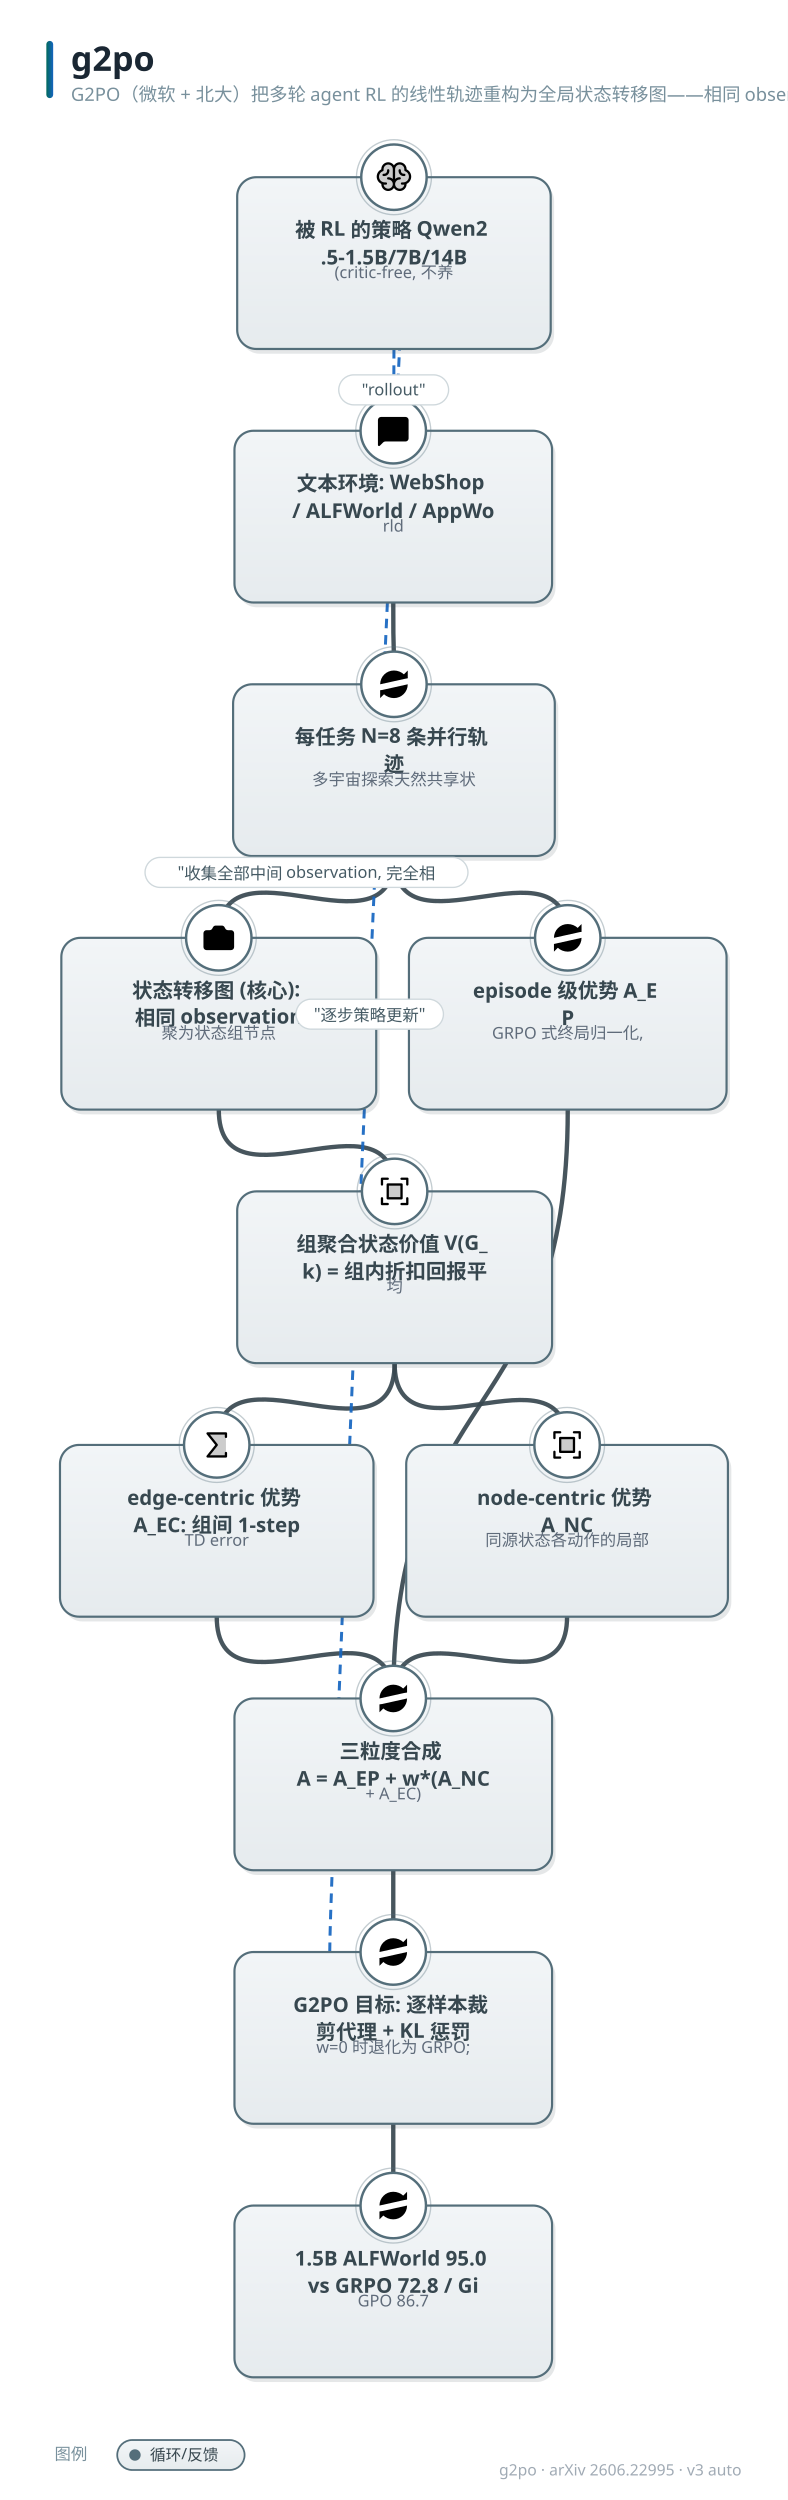
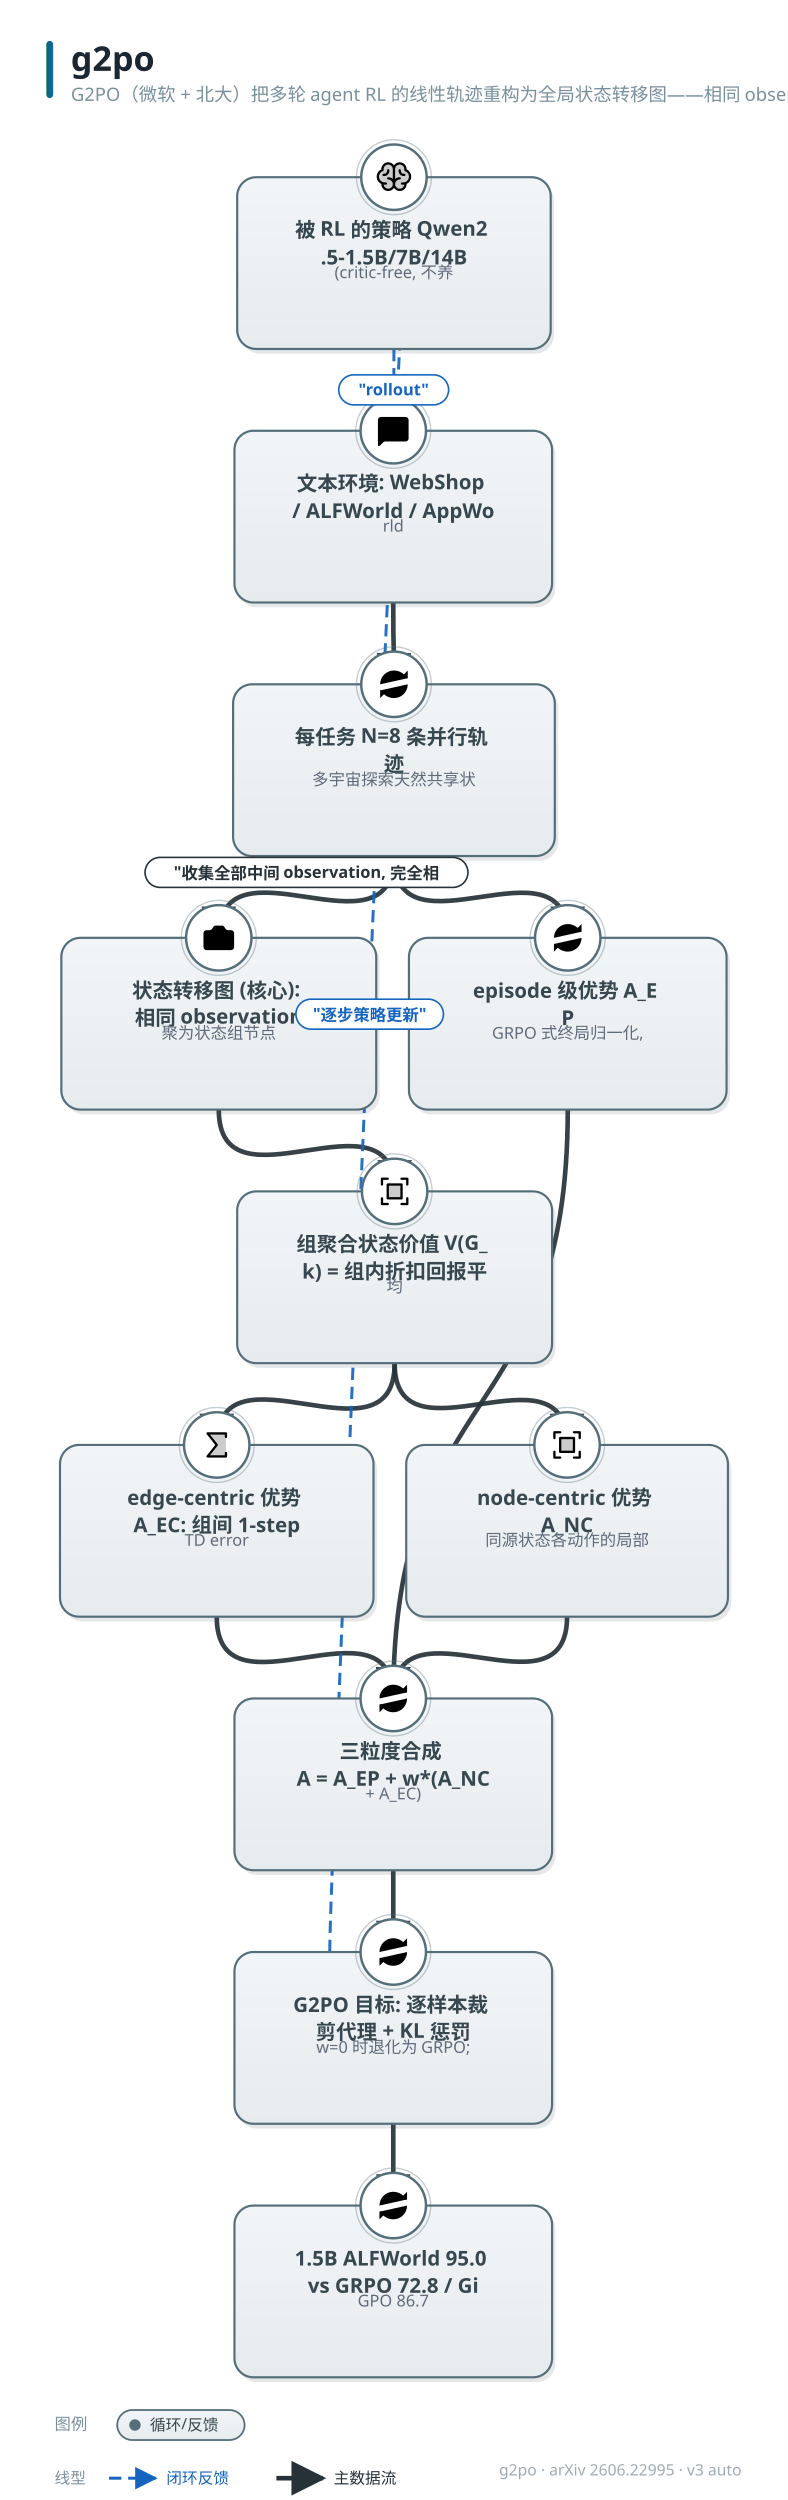
<svg xmlns="http://www.w3.org/2000/svg" width="578" height="1834" viewBox="0 0 578 1834" font-family="'PingFang SC','Hiragino Sans GB','Microsoft YaHei','Segoe UI',sans-serif">
  <style>text{font-family:'PingFang SC','Hiragino Sans GB','Microsoft YaHei','Segoe UI',sans-serif;} .lbl{font-weight:700;}</style>
  <defs>
    <linearGradient id="g-data" x1="0" y1="0" x2="0" y2="1">
      <stop offset="0" stop-color="#f1f9f1" />
      <stop offset="1" stop-color="#e2f0e2" />
    </linearGradient>
    <linearGradient id="g-frozen" x1="0" y1="0" x2="0" y2="1">
      <stop offset="0" stop-color="#f0f7fe" />
      <stop offset="1" stop-color="#dcecfb" />
    </linearGradient>
    <linearGradient id="g-train" x1="0" y1="0" x2="0" y2="1">
      <stop offset="0" stop-color="#fff6e8" />
      <stop offset="1" stop-color="#ffedd4" />
    </linearGradient>
    <linearGradient id="g-loss" x1="0" y1="0" x2="0" y2="1">
      <stop offset="0" stop-color="#fdf0f1" />
      <stop offset="1" stop-color="#f9e0e2" />
    </linearGradient>
    <linearGradient id="g-act" x1="0" y1="0" x2="0" y2="1">
      <stop offset="0" stop-color="#f8f1fb" />
      <stop offset="1" stop-color="#f0e4f7" />
    </linearGradient>
    <linearGradient id="g-loop" x1="0" y1="0" x2="0" y2="1">
      <stop offset="0" stop-color="#f2f5f7" />
      <stop offset="1" stop-color="#e6ebee" />
    </linearGradient>
    <linearGradient id="g-env" x1="0" y1="0" x2="0" y2="1">
      <stop offset="0" stop-color="#eef8f6" />
      <stop offset="1" stop-color="#dcf0ec" />
    </linearGradient>
    <linearGradient id="g-mem" x1="0" y1="0" x2="0" y2="1">
      <stop offset="0" stop-color="#fffef0" />
      <stop offset="1" stop-color="#fdf6d8" />
    </linearGradient>
    <linearGradient id="g-reward" x1="0" y1="0" x2="0" y2="1">
      <stop offset="0" stop-color="#fdf2f7" />
      <stop offset="1" stop-color="#f9e2ed" />
    </linearGradient>
    <linearGradient id="g-key" x1="0" y1="0" x2="0" y2="1">
      <stop offset="0" stop-color="#fffaf0" />
      <stop offset="1" stop-color="#fff1d6" />
    </linearGradient>
    <linearGradient id="g-title" x1="0" y1="0" x2="1" y2="0">
      <stop offset="0" stop-color="#00695c" />
      <stop offset="1" stop-color="#1565c0" />
    </linearGradient>
    <marker id="arr-main" viewBox="0 0 10 10" refX="9" refY="5" markerWidth="7.5" markerHeight="7.5" orient="auto-start-reverse">
-       <path d="M0 0 L10 5 L0 10 z" fill="#607d8b" />
+       <path d="M0 0 L10 5 L0 10 z" fill="#546e7a" />
    </marker>
    <marker id="arr-thick" viewBox="0 0 10 10" refX="9" refY="5" markerWidth="7.5" markerHeight="7.5" orient="auto-start-reverse">
-       <path d="M0 0 L10 5 L0 10 z" fill="#37474f" />
+       <path d="M0 0 L10 5 L0 10 z" fill="#263238" />
    </marker>
    <marker id="arr-thin" viewBox="0 0 10 10" refX="9" refY="5" markerWidth="7.5" markerHeight="7.5" orient="auto-start-reverse">
-       <path d="M0 0 L10 5 L0 10 z" fill="#90a4ae" />
+       <path d="M0 0 L10 5 L0 10 z" fill="#9fb0bb" />
    </marker>
    <marker id="arr-fb" viewBox="0 0 10 10" refX="9" refY="5" markerWidth="7.5" markerHeight="7.5" orient="auto-start-reverse">
      <path d="M0 0 L10 5 L0 10 z" fill="#1565c0" />
    </marker>
    <marker id="arr-loss" viewBox="0 0 10 10" refX="9" refY="5" markerWidth="7.5" markerHeight="7.5" orient="auto-start-reverse">
      <path d="M0 0 L10 5 L0 10 z" fill="#c62828" />
    </marker>
  </defs>
  <rect width="578" height="1834" fill="#ffffff" />
  <rect x="34" y="30" width="5" height="42" rx="2.5" fill="url(#g-title)" />
  <text x="52" y="52" font-size="25" font-weight="800" fill="#1a2733">g2po</text>
  <text x="52" y="74" font-size="13.5" fill="#78909c">G2PO（微软 + 北大）把多轮 agent RL 的线性轨迹重构为全局状态转移图——相同 observation 聚为状态组节点、动作作为有向边——用 group-aggre</text>
  <text x="544" y="1816" font-size="11.5" fill="#a0aab4" text-anchor="end">g2po · arXiv 2606.22995 · v3 auto</text>
-   <path d="M 289.0 256.0 C 289.0 302.0, 288.5 270.0, 288.5 316.0" fill="none" stroke="#1565c0" stroke-width="2.2" stroke-dasharray="7 5" marker-end="url(#arr-fb)" opacity="0.92" />
-   <path d="M 288.5 442.0 C 288.5 488.0, 289.0 456.0, 289.0 502.0" fill="none" stroke="#37474f" stroke-width="3.2" marker-end="url(#arr-thick)" opacity="0.92" />
-   <path d="M 289.0 628.0 C 289.0 707.2, 160.5 608.8, 160.5 688.0" fill="none" stroke="#37474f" stroke-width="3.2" marker-end="url(#arr-thick)" opacity="0.92" />
-   <path d="M 160.5 814.0 C 160.5 893.4, 289.5 794.6, 289.5 874.0" fill="none" stroke="#37474f" stroke-width="3.2" marker-end="url(#arr-thick)" opacity="0.92" />
-   <path d="M 289.5 1000.0 C 289.5 1080.0, 159.0 980.0, 159.0 1060.0" fill="none" stroke="#37474f" stroke-width="3.2" marker-end="url(#arr-thick)" opacity="0.92" />
-   <path d="M 289.5 1000.0 C 289.5 1078.3, 416.0 981.7, 416.0 1060.0" fill="none" stroke="#37474f" stroke-width="3.2" marker-end="url(#arr-thick)" opacity="0.92" />
-   <path d="M 289.0 628.0 C 289.0 706.8, 416.5 609.2, 416.5 688.0" fill="none" stroke="#37474f" stroke-width="3.2" marker-end="url(#arr-thick)" opacity="0.92" />
-   <path d="M 159.0 1186.0 C 159.0 1265.6, 288.5 1166.4, 288.5 1246.0" fill="none" stroke="#37474f" stroke-width="3.2" marker-end="url(#arr-thick)" opacity="0.92" />
-   <path d="M 416.0 1186.0 C 416.0 1264.8, 288.5 1167.2, 288.5 1246.0" fill="none" stroke="#37474f" stroke-width="3.2" marker-end="url(#arr-thick)" opacity="0.92" />
-   <path d="M 416.5 814.0 C 416.5 1049.2, 288.5 1010.8, 288.5 1246.0" fill="none" stroke="#37474f" stroke-width="3.2" marker-end="url(#arr-thick)" opacity="0.92" />
-   <path d="M 288.5 1372.0 C 288.5 1418.0, 288.5 1386.0, 288.5 1432.0" fill="none" stroke="#37474f" stroke-width="3.2" marker-end="url(#arr-thick)" opacity="0.92" />
-   <path d="M 241.9 1432.0 C 241.9 1358.0, 300.5 56.0, 300.5 130.0" fill="none" stroke="#1565c0" stroke-width="2.2" stroke-dasharray="7 5" marker-end="url(#arr-fb)" opacity="0.92" />
-   <path d="M 288.5 1558.0 C 288.5 1604.0, 288.5 1572.0, 288.5 1618.0" fill="none" stroke="#37474f" stroke-width="3.2" marker-end="url(#arr-thick)" opacity="0.92" />
+   <path d="M 289.0 256.0 C 289.0 302.0, 288.5 270.0, 288.5 316.0" fill="none" stroke="#1565c0" stroke-width="2.2" stroke-dasharray="9 5" marker-end="url(#arr-fb)" opacity="0.92" />
+   <path d="M 288.5 442.0 C 288.5 488.0, 289.0 456.0, 289.0 502.0" fill="none" stroke="#263238" stroke-width="3.4" marker-end="url(#arr-thick)" opacity="0.92" />
+   <path d="M 289.0 628.0 C 289.0 707.2, 160.5 608.8, 160.5 688.0" fill="none" stroke="#263238" stroke-width="3.4" marker-end="url(#arr-thick)" opacity="0.92" />
+   <path d="M 160.5 814.0 C 160.5 893.4, 289.5 794.6, 289.5 874.0" fill="none" stroke="#263238" stroke-width="3.4" marker-end="url(#arr-thick)" opacity="0.92" />
+   <path d="M 289.5 1000.0 C 289.5 1080.0, 159.0 980.0, 159.0 1060.0" fill="none" stroke="#263238" stroke-width="3.4" marker-end="url(#arr-thick)" opacity="0.92" />
+   <path d="M 289.5 1000.0 C 289.5 1078.3, 416.0 981.7, 416.0 1060.0" fill="none" stroke="#263238" stroke-width="3.4" marker-end="url(#arr-thick)" opacity="0.92" />
+   <path d="M 289.0 628.0 C 289.0 706.8, 416.5 609.2, 416.5 688.0" fill="none" stroke="#263238" stroke-width="3.4" marker-end="url(#arr-thick)" opacity="0.92" />
+   <path d="M 159.0 1186.0 C 159.0 1265.6, 288.5 1166.4, 288.5 1246.0" fill="none" stroke="#263238" stroke-width="3.4" marker-end="url(#arr-thick)" opacity="0.92" />
+   <path d="M 416.0 1186.0 C 416.0 1264.8, 288.5 1167.2, 288.5 1246.0" fill="none" stroke="#263238" stroke-width="3.4" marker-end="url(#arr-thick)" opacity="0.92" />
+   <path d="M 416.5 814.0 C 416.5 1049.2, 288.5 1010.8, 288.5 1246.0" fill="none" stroke="#263238" stroke-width="3.4" marker-end="url(#arr-thick)" opacity="0.92" />
+   <path d="M 288.5 1372.0 C 288.5 1418.0, 288.5 1386.0, 288.5 1432.0" fill="none" stroke="#263238" stroke-width="3.4" marker-end="url(#arr-thick)" opacity="0.92" />
+   <path d="M 241.9 1432.0 C 241.9 1358.0, 300.5 56.0, 300.5 130.0" fill="none" stroke="#1565c0" stroke-width="2.2" stroke-dasharray="9 5" marker-end="url(#arr-fb)" opacity="0.92" />
+   <path d="M 288.5 1558.0 C 288.5 1604.0, 288.5 1572.0, 288.5 1618.0" fill="none" stroke="#263238" stroke-width="3.4" marker-end="url(#arr-thick)" opacity="0.92" />
  <rect x="176.5" y="133.5" width="230" height="126" rx="14" fill="#37474f" opacity="0.13" />
  <rect x="174" y="130" width="230" height="126" rx="14" fill="url(#g-loop)" stroke="#546e7a" stroke-width="1.6" />
  <circle cx="289.0" cy="130" r="24" fill="#ffffff" stroke="#546e7a" stroke-width="1.8" />
  <circle cx="289.0" cy="130" r="27.5" fill="none" stroke="#546e7a" stroke-width="1" opacity="0.35" />
  <g transform="translate(275.5,116.5) scale(0.1055)">
    <path d="M240,124a48,48,0,0,1-32,45.27h0V176a40,40,0,0,1-80,0,40,40,0,0,1-80,0v-6.73h0a48,48,0,0,1,0-90.54V72a40,40,0,0,1,80,0,40,40,0,0,1,80,0v6.73A48,48,0,0,1,240,124Z" opacity="0.2" />
    <path d="M248,124a56.11,56.11,0,0,0-32-50.61V72a48,48,0,0,0-88-26.49A48,48,0,0,0,40,72v1.39a56,56,0,0,0,0,101.2V176a48,48,0,0,0,88,26.49A48,48,0,0,0,216,176v-1.41A56.09,56.09,0,0,0,248,124ZM88,208a32,32,0,0,1-31.81-28.56A55.87,55.87,0,0,0,64,180h8a8,8,0,0,0,0-16H64A40,40,0,0,1,50.67,86.27,8,8,0,0,0,56,78.73V72a32,32,0,0,1,64,0v68.26A47.8,47.8,0,0,0,88,128a8,8,0,0,0,0,16,32,32,0,0,1,0,64Zm104-44h-8a8,8,0,0,0,0,16h8a55.87,55.87,0,0,0,7.81-.56A32,32,0,1,1,168,144a8,8,0,0,0,0-16,47.8,47.8,0,0,0-32,12.26V72a32,32,0,0,1,64,0v6.73a8,8,0,0,0,5.33,7.54A40,40,0,0,1,192,164Zm16-52a8,8,0,0,1-8,8h-4a36,36,0,0,1-36-36V80a8,8,0,0,1,16,0v4a20,20,0,0,0,20,20h4A8,8,0,0,1,208,112ZM60,120H56a8,8,0,0,1,0-16h4A20,20,0,0,0,80,84V80a8,8,0,0,1,16,0v4A36,36,0,0,1,60,120Z" />
  </g>
  <text x="289.0" y="174" font-size="15" class="lbl" fill="#37474f" text-anchor="middle">
    <tspan x="289.0" dy="0">被 RL 的策略 Qwen2</tspan>
    <tspan x="289.0" dy="20">.5-1.5B/7B/14B</tspan>
  </text>
  <text x="289.0" y="204" font-size="12" fill="#5f6b7a" text-anchor="middle">(critic-free, 不养</text>
  <rect x="174.5" y="319.5" width="233" height="126" rx="14" fill="#37474f" opacity="0.13" />
  <rect x="172" y="316" width="233" height="126" rx="14" fill="url(#g-loop)" stroke="#546e7a" stroke-width="1.6" />
  <circle cx="288.5" cy="316" r="24" fill="#ffffff" stroke="#546e7a" stroke-width="1.8" />
  <circle cx="288.5" cy="316" r="27.5" fill="none" stroke="#546e7a" stroke-width="1" opacity="0.35" />
  <g transform="translate(275.0,302.5) scale(1.125)">
    <path d="M22 17a2 2 0 0 1-2 2H6.828a2 2 0 0 0-1.414.586l-2.202 2.202A.71.71 0 0 1 2 21.286V5a2 2 0 0 1 2-2h16a2 2 0 0 1 2 2z" />
  </g>
  <text x="288.5" y="360" font-size="15" class="lbl" fill="#37474f" text-anchor="middle">
    <tspan x="288.5" dy="0">文本环境: WebShop </tspan>
    <tspan x="288.5" dy="20">/ ALFWorld / AppWo</tspan>
  </text>
  <text x="288.5" y="390" font-size="12" fill="#5f6b7a" text-anchor="middle">rld</text>
  <rect x="173.5" y="505.5" width="236" height="126" rx="14" fill="#37474f" opacity="0.13" />
  <rect x="171" y="502" width="236" height="126" rx="14" fill="url(#g-loop)" stroke="#546e7a" stroke-width="1.6" />
  <circle cx="289.0" cy="502" r="24" fill="#ffffff" stroke="#546e7a" stroke-width="1.8" />
  <circle cx="289.0" cy="502" r="27.5" fill="none" stroke="#546e7a" stroke-width="1" opacity="0.35" />
  <g transform="translate(275.5,488.5) scale(1.125)">
    <path d="M3 12a9 9 0 0 1 9-9 9.75 9.75 0 0 1 6.74 2.74L21 8" />
    <path d="M21 3v5h-5" />
    <path d="M21 12a9 9 0 0 1-9 9 9.75 9.75 0 0 1-6.74-2.74L3 16" />
    <path d="M8 16H3v5" />
  </g>
  <text x="289.0" y="546" font-size="15" class="lbl" fill="#37474f" text-anchor="middle">
    <tspan x="289.0" dy="0">每任务 N=8 条并行轨</tspan>
    <tspan x="289.0" dy="20">迹</tspan>
  </text>
  <text x="289.0" y="576" font-size="12" fill="#5f6b7a" text-anchor="middle">多宇宙探索天然共享状</text>
  <rect x="47.5" y="691.5" width="231" height="126" rx="14" fill="#37474f" opacity="0.13" />
  <rect x="45" y="688" width="231" height="126" rx="14" fill="url(#g-loop)" stroke="#546e7a" stroke-width="1.6" />
  <circle cx="160.5" cy="688" r="24" fill="#ffffff" stroke="#546e7a" stroke-width="1.8" />
  <circle cx="160.5" cy="688" r="27.5" fill="none" stroke="#546e7a" stroke-width="1" opacity="0.35" />
  <g transform="translate(147.0,674.5) scale(1.125)">
    <path d="M13.997 4a2 2 0 0 1 1.76 1.05l.486.9A2 2 0 0 0 18.003 7H20a2 2 0 0 1 2 2v9a2 2 0 0 1-2 2H4a2 2 0 0 1-2-2V9a2 2 0 0 1 2-2h1.997a2 2 0 0 0 1.759-1.048l.489-.904A2 2 0 0 1 10.004 4z" />
    <circle cx="12" cy="13" r="3" />
  </g>
  <text x="160.5" y="732" font-size="15" class="lbl" fill="#37474f" text-anchor="middle">
    <tspan x="160.5" dy="0">状态转移图 (核心): </tspan>
    <tspan x="160.5" dy="20">相同 observation </tspan>
  </text>
  <text x="160.5" y="762" font-size="12" fill="#5f6b7a" text-anchor="middle">聚为状态组节点</text>
  <rect x="176.5" y="877.5" width="231" height="126" rx="14" fill="#37474f" opacity="0.13" />
  <rect x="174" y="874" width="231" height="126" rx="14" fill="url(#g-loop)" stroke="#546e7a" stroke-width="1.6" />
  <circle cx="289.5" cy="874" r="24" fill="#ffffff" stroke="#546e7a" stroke-width="1.8" />
  <circle cx="289.5" cy="874" r="27.5" fill="none" stroke="#546e7a" stroke-width="1" opacity="0.35" />
  <g transform="translate(276.0,860.5) scale(0.1055)">
    <path d="M176,80v96H80V80Z" opacity="0.2" />
    <path d="M224,40V80a8,8,0,0,1-16,0V48H176a8,8,0,0,1,0-16h40A8,8,0,0,1,224,40ZM80,208H48V176a8,8,0,0,0-16,0v40a8,8,0,0,0,8,8H80a8,8,0,0,0,0-16Zm136-40a8,8,0,0,0-8,8v32H176a8,8,0,0,0,0,16h40a8,8,0,0,0,8-8V176A8,8,0,0,0,216,168ZM40,88a8,8,0,0,0,8-8V48H80a8,8,0,0,0,0-16H40a8,8,0,0,0-8,8V80A8,8,0,0,0,40,88ZM80,72h96a8,8,0,0,1,8,8v96a8,8,0,0,1-8,8H80a8,8,0,0,1-8-8V80A8,8,0,0,1,80,72Zm8,96h80V88H88Z" />
  </g>
  <text x="289.5" y="918" font-size="15" class="lbl" fill="#37474f" text-anchor="middle">
    <tspan x="289.5" dy="0">组聚合状态价值 V(G_</tspan>
    <tspan x="289.5" dy="20">k) = 组内折扣回报平</tspan>
  </text>
  <text x="289.5" y="948" font-size="12" fill="#5f6b7a" text-anchor="middle">均</text>
  <rect x="46.5" y="1063.5" width="230" height="126" rx="14" fill="#37474f" opacity="0.13" />
  <rect x="44" y="1060" width="230" height="126" rx="14" fill="url(#g-loop)" stroke="#546e7a" stroke-width="1.6" />
  <circle cx="159.0" cy="1060" r="24" fill="#ffffff" stroke="#546e7a" stroke-width="1.8" />
  <circle cx="159.0" cy="1060" r="27.5" fill="none" stroke="#546e7a" stroke-width="1" opacity="0.35" />
  <g transform="translate(145.5,1046.5) scale(0.1055)">
    <path d="M192,48V208H64l64-80L64,48Z" opacity="0.2" />
    <path d="M184,72V56H80.65l53.6,67a8,8,0,0,1,0,10l-53.6,67H184V184a8,8,0,0,1,16,0v24a8,8,0,0,1-8,8H64a8,8,0,0,1-6.25-13l60-75-60-75A8,8,0,0,1,64,40H192a8,8,0,0,1,8,8V72a8,8,0,0,1-16,0Z" />
  </g>
  <text x="159.0" y="1104" font-size="15" class="lbl" fill="#37474f" text-anchor="middle">
    <tspan x="159.0" dy="0">edge-centric 优势 </tspan>
    <tspan x="159.0" dy="20">A_EC: 组间 1-step </tspan>
  </text>
  <text x="159.0" y="1134" font-size="12" fill="#5f6b7a" text-anchor="middle">TD error</text>
  <rect x="300.5" y="1063.5" width="236" height="126" rx="14" fill="#37474f" opacity="0.13" />
  <rect x="298" y="1060" width="236" height="126" rx="14" fill="url(#g-loop)" stroke="#546e7a" stroke-width="1.6" />
  <circle cx="416.0" cy="1060" r="24" fill="#ffffff" stroke="#546e7a" stroke-width="1.8" />
  <circle cx="416.0" cy="1060" r="27.5" fill="none" stroke="#546e7a" stroke-width="1" opacity="0.35" />
  <g transform="translate(402.5,1046.5) scale(0.1055)">
    <path d="M176,80v96H80V80Z" opacity="0.2" />
    <path d="M224,40V80a8,8,0,0,1-16,0V48H176a8,8,0,0,1,0-16h40A8,8,0,0,1,224,40ZM80,208H48V176a8,8,0,0,0-16,0v40a8,8,0,0,0,8,8H80a8,8,0,0,0,0-16Zm136-40a8,8,0,0,0-8,8v32H176a8,8,0,0,0,0,16h40a8,8,0,0,0,8-8V176A8,8,0,0,0,216,168ZM40,88a8,8,0,0,0,8-8V48H80a8,8,0,0,0,0-16H40a8,8,0,0,0-8,8V80A8,8,0,0,0,40,88ZM80,72h96a8,8,0,0,1,8,8v96a8,8,0,0,1-8,8H80a8,8,0,0,1-8-8V80A8,8,0,0,1,80,72Zm8,96h80V88H88Z" />
  </g>
  <text x="416.0" y="1104" font-size="15" class="lbl" fill="#37474f" text-anchor="middle">
    <tspan x="416.0" dy="0">node-centric 优势 </tspan>
    <tspan x="416.0" dy="20">A_NC</tspan>
  </text>
  <text x="416.0" y="1134" font-size="12" fill="#5f6b7a" text-anchor="middle">同源状态各动作的局部</text>
  <rect x="302.5" y="691.5" width="233" height="126" rx="14" fill="#37474f" opacity="0.13" />
  <rect x="300" y="688" width="233" height="126" rx="14" fill="url(#g-loop)" stroke="#546e7a" stroke-width="1.6" />
  <circle cx="416.5" cy="688" r="24" fill="#ffffff" stroke="#546e7a" stroke-width="1.8" />
  <circle cx="416.5" cy="688" r="27.5" fill="none" stroke="#546e7a" stroke-width="1" opacity="0.35" />
  <g transform="translate(403.0,674.5) scale(1.125)">
    <path d="M3 12a9 9 0 0 1 9-9 9.75 9.75 0 0 1 6.74 2.74L21 8" />
    <path d="M21 3v5h-5" />
    <path d="M21 12a9 9 0 0 1-9 9 9.75 9.75 0 0 1-6.74-2.74L3 16" />
    <path d="M8 16H3v5" />
  </g>
  <text x="416.5" y="732" font-size="15" class="lbl" fill="#37474f" text-anchor="middle">
    <tspan x="416.5" dy="0">episode 级优势 A_E</tspan>
    <tspan x="416.5" dy="20">P</tspan>
  </text>
  <text x="416.5" y="762" font-size="12" fill="#5f6b7a" text-anchor="middle">GRPO 式终局归一化, </text>
  <rect x="174.5" y="1249.5" width="233" height="126" rx="14" fill="#37474f" opacity="0.13" />
  <rect x="172" y="1246" width="233" height="126" rx="14" fill="url(#g-loop)" stroke="#546e7a" stroke-width="1.6" />
  <circle cx="288.5" cy="1246" r="24" fill="#ffffff" stroke="#546e7a" stroke-width="1.8" />
  <circle cx="288.5" cy="1246" r="27.5" fill="none" stroke="#546e7a" stroke-width="1" opacity="0.35" />
  <g transform="translate(275.0,1232.5) scale(1.125)">
    <path d="M3 12a9 9 0 0 1 9-9 9.75 9.75 0 0 1 6.74 2.74L21 8" />
    <path d="M21 3v5h-5" />
    <path d="M21 12a9 9 0 0 1-9 9 9.75 9.75 0 0 1-6.74-2.74L3 16" />
    <path d="M8 16H3v5" />
  </g>
  <text x="288.5" y="1290" font-size="15" class="lbl" fill="#37474f" text-anchor="middle">
    <tspan x="288.5" dy="0">三粒度合成</tspan>
    <tspan x="288.5" dy="20">A = A_EP + w*(A_NC</tspan>
  </text>
  <text x="288.5" y="1320" font-size="12" fill="#5f6b7a" text-anchor="middle"> + A_EC)</text>
  <rect x="174.5" y="1435.5" width="233" height="126" rx="14" fill="#37474f" opacity="0.13" />
  <rect x="172" y="1432" width="233" height="126" rx="14" fill="url(#g-loop)" stroke="#546e7a" stroke-width="1.6" />
  <circle cx="288.5" cy="1432" r="24" fill="#ffffff" stroke="#546e7a" stroke-width="1.8" />
  <circle cx="288.5" cy="1432" r="27.5" fill="none" stroke="#546e7a" stroke-width="1" opacity="0.35" />
  <g transform="translate(275.0,1418.5) scale(1.125)">
    <path d="M3 12a9 9 0 0 1 9-9 9.75 9.75 0 0 1 6.74 2.74L21 8" />
    <path d="M21 3v5h-5" />
    <path d="M21 12a9 9 0 0 1-9 9 9.75 9.75 0 0 1-6.74-2.74L3 16" />
    <path d="M8 16H3v5" />
  </g>
  <text x="288.5" y="1476" font-size="15" class="lbl" fill="#37474f" text-anchor="middle">
    <tspan x="288.5" dy="0">G2PO 目标: 逐样本裁</tspan>
    <tspan x="288.5" dy="20">剪代理 + KL 惩罚</tspan>
  </text>
  <text x="288.5" y="1506" font-size="12" fill="#5f6b7a" text-anchor="middle">w=0 时退化为 GRPO;</text>
  <rect x="174.5" y="1621.5" width="233" height="126" rx="14" fill="#37474f" opacity="0.13" />
  <rect x="172" y="1618" width="233" height="126" rx="14" fill="url(#g-loop)" stroke="#546e7a" stroke-width="1.6" />
  <circle cx="288.5" cy="1618" r="24" fill="#ffffff" stroke="#546e7a" stroke-width="1.8" />
  <circle cx="288.5" cy="1618" r="27.5" fill="none" stroke="#546e7a" stroke-width="1" opacity="0.35" />
  <g transform="translate(275.0,1604.5) scale(1.125)">
    <path d="M3 12a9 9 0 0 1 9-9 9.75 9.75 0 0 1 6.74 2.74L21 8" />
    <path d="M21 3v5h-5" />
    <path d="M21 12a9 9 0 0 1-9 9 9.75 9.75 0 0 1-6.74-2.74L3 16" />
    <path d="M8 16H3v5" />
  </g>
  <text x="288.5" y="1662" font-size="15" class="lbl" fill="#37474f" text-anchor="middle">
    <tspan x="288.5" dy="0">1.5B ALFWorld 95.0</tspan>
    <tspan x="288.5" dy="20"> vs GRPO 72.8 / Gi</tspan>
  </text>
  <text x="288.5" y="1692" font-size="12" fill="#5f6b7a" text-anchor="middle">GPO 86.7</text>
  <g transform="translate(288.8,286.0)">
-     <rect x="-40.3" y="-11" width="80.6" height="22" rx="11" fill="#ffffff" stroke="#cfd8dc" />
-     <text y="4" font-size="12" fill="#455a64" text-anchor="middle">"rollout"</text>
+     <rect x="-40.3" y="-11" width="80.6" height="22" rx="11" fill="#ffffff" stroke="#1565c0" stroke-width="1.2" />
+     <text y="4" font-size="12" fill="#1565c0" font-weight="600" text-anchor="middle">"rollout"</text>
  </g>
  <g transform="translate(224.8,640.0)">
-     <rect x="-118.4" y="-11" width="236.9" height="22" rx="11" fill="#ffffff" stroke="#cfd8dc" />
-     <text y="4" font-size="12" fill="#455a64" text-anchor="middle">"收集全部中间 observation, 完全相</text>
+     <rect x="-118.4" y="-11" width="236.9" height="22" rx="11" fill="#ffffff" stroke="#263238" stroke-width="1.2" />
+     <text y="4" font-size="12" fill="#263238" font-weight="600" text-anchor="middle">"收集全部中间 observation, 完全相</text>
  </g>
  <g transform="translate(271.2,744.0)">
-     <rect x="-54.1" y="-11" width="108.2" height="22" rx="11" fill="#ffffff" stroke="#cfd8dc" />
-     <text y="4" font-size="12" fill="#455a64" text-anchor="middle">"逐步策略更新"</text>
-   </g>
-   <text x="40" y="1804.5" font-size="12" fill="#78909c">图例</text>
+     <rect x="-54.1" y="-11" width="108.2" height="22" rx="11" fill="#ffffff" stroke="#1565c0" stroke-width="1.2" />
+     <text y="4" font-size="12" fill="#1565c0" font-weight="600" text-anchor="middle">"逐步策略更新"</text>
+   </g>
+   <text x="40" y="1782.5" font-size="12" fill="#78909c">图例</text>
  <g>
-     <rect x="86" y="1790" width="93.43" height="22" rx="11" fill="url(#g-loop)" stroke="#546e7a" stroke-width="1.3" />
-     <circle cx="99" cy="1801" r="4.2" fill="#546e7a" />
-     <text x="110" y="1805" font-size="11.5" fill="#37474f">循环/反馈</text>
+     <rect x="86" y="1768" width="93.43" height="22" rx="11" fill="url(#g-loop)" stroke="#546e7a" stroke-width="1.3" />
+     <circle cx="99" cy="1779" r="4.2" fill="#546e7a" />
+     <text x="110" y="1783" font-size="11.5" fill="#37474f">循环/反馈</text>
+   </g>
+   <text x="40" y="1822" font-size="11.5" fill="#78909c">线型</text>
+   <g>
+     <path d="M 80 1818 h 34" stroke="#1565c0" stroke-width="2.2" stroke-dasharray="9 5" marker-end="url(#arr-fb)" />
+     <text x="122" y="1822" font-size="11.5" fill="#1565c0">闭环反馈</text>
+   </g>
+   <g>
+     <path d="M 202.76 1818 h 34" stroke="#263238" stroke-width="3.4" marker-end="url(#arr-thick)" />
+     <text x="244.76" y="1822" font-size="11.5" fill="#263238">主数据流</text>
  </g>
</svg>
